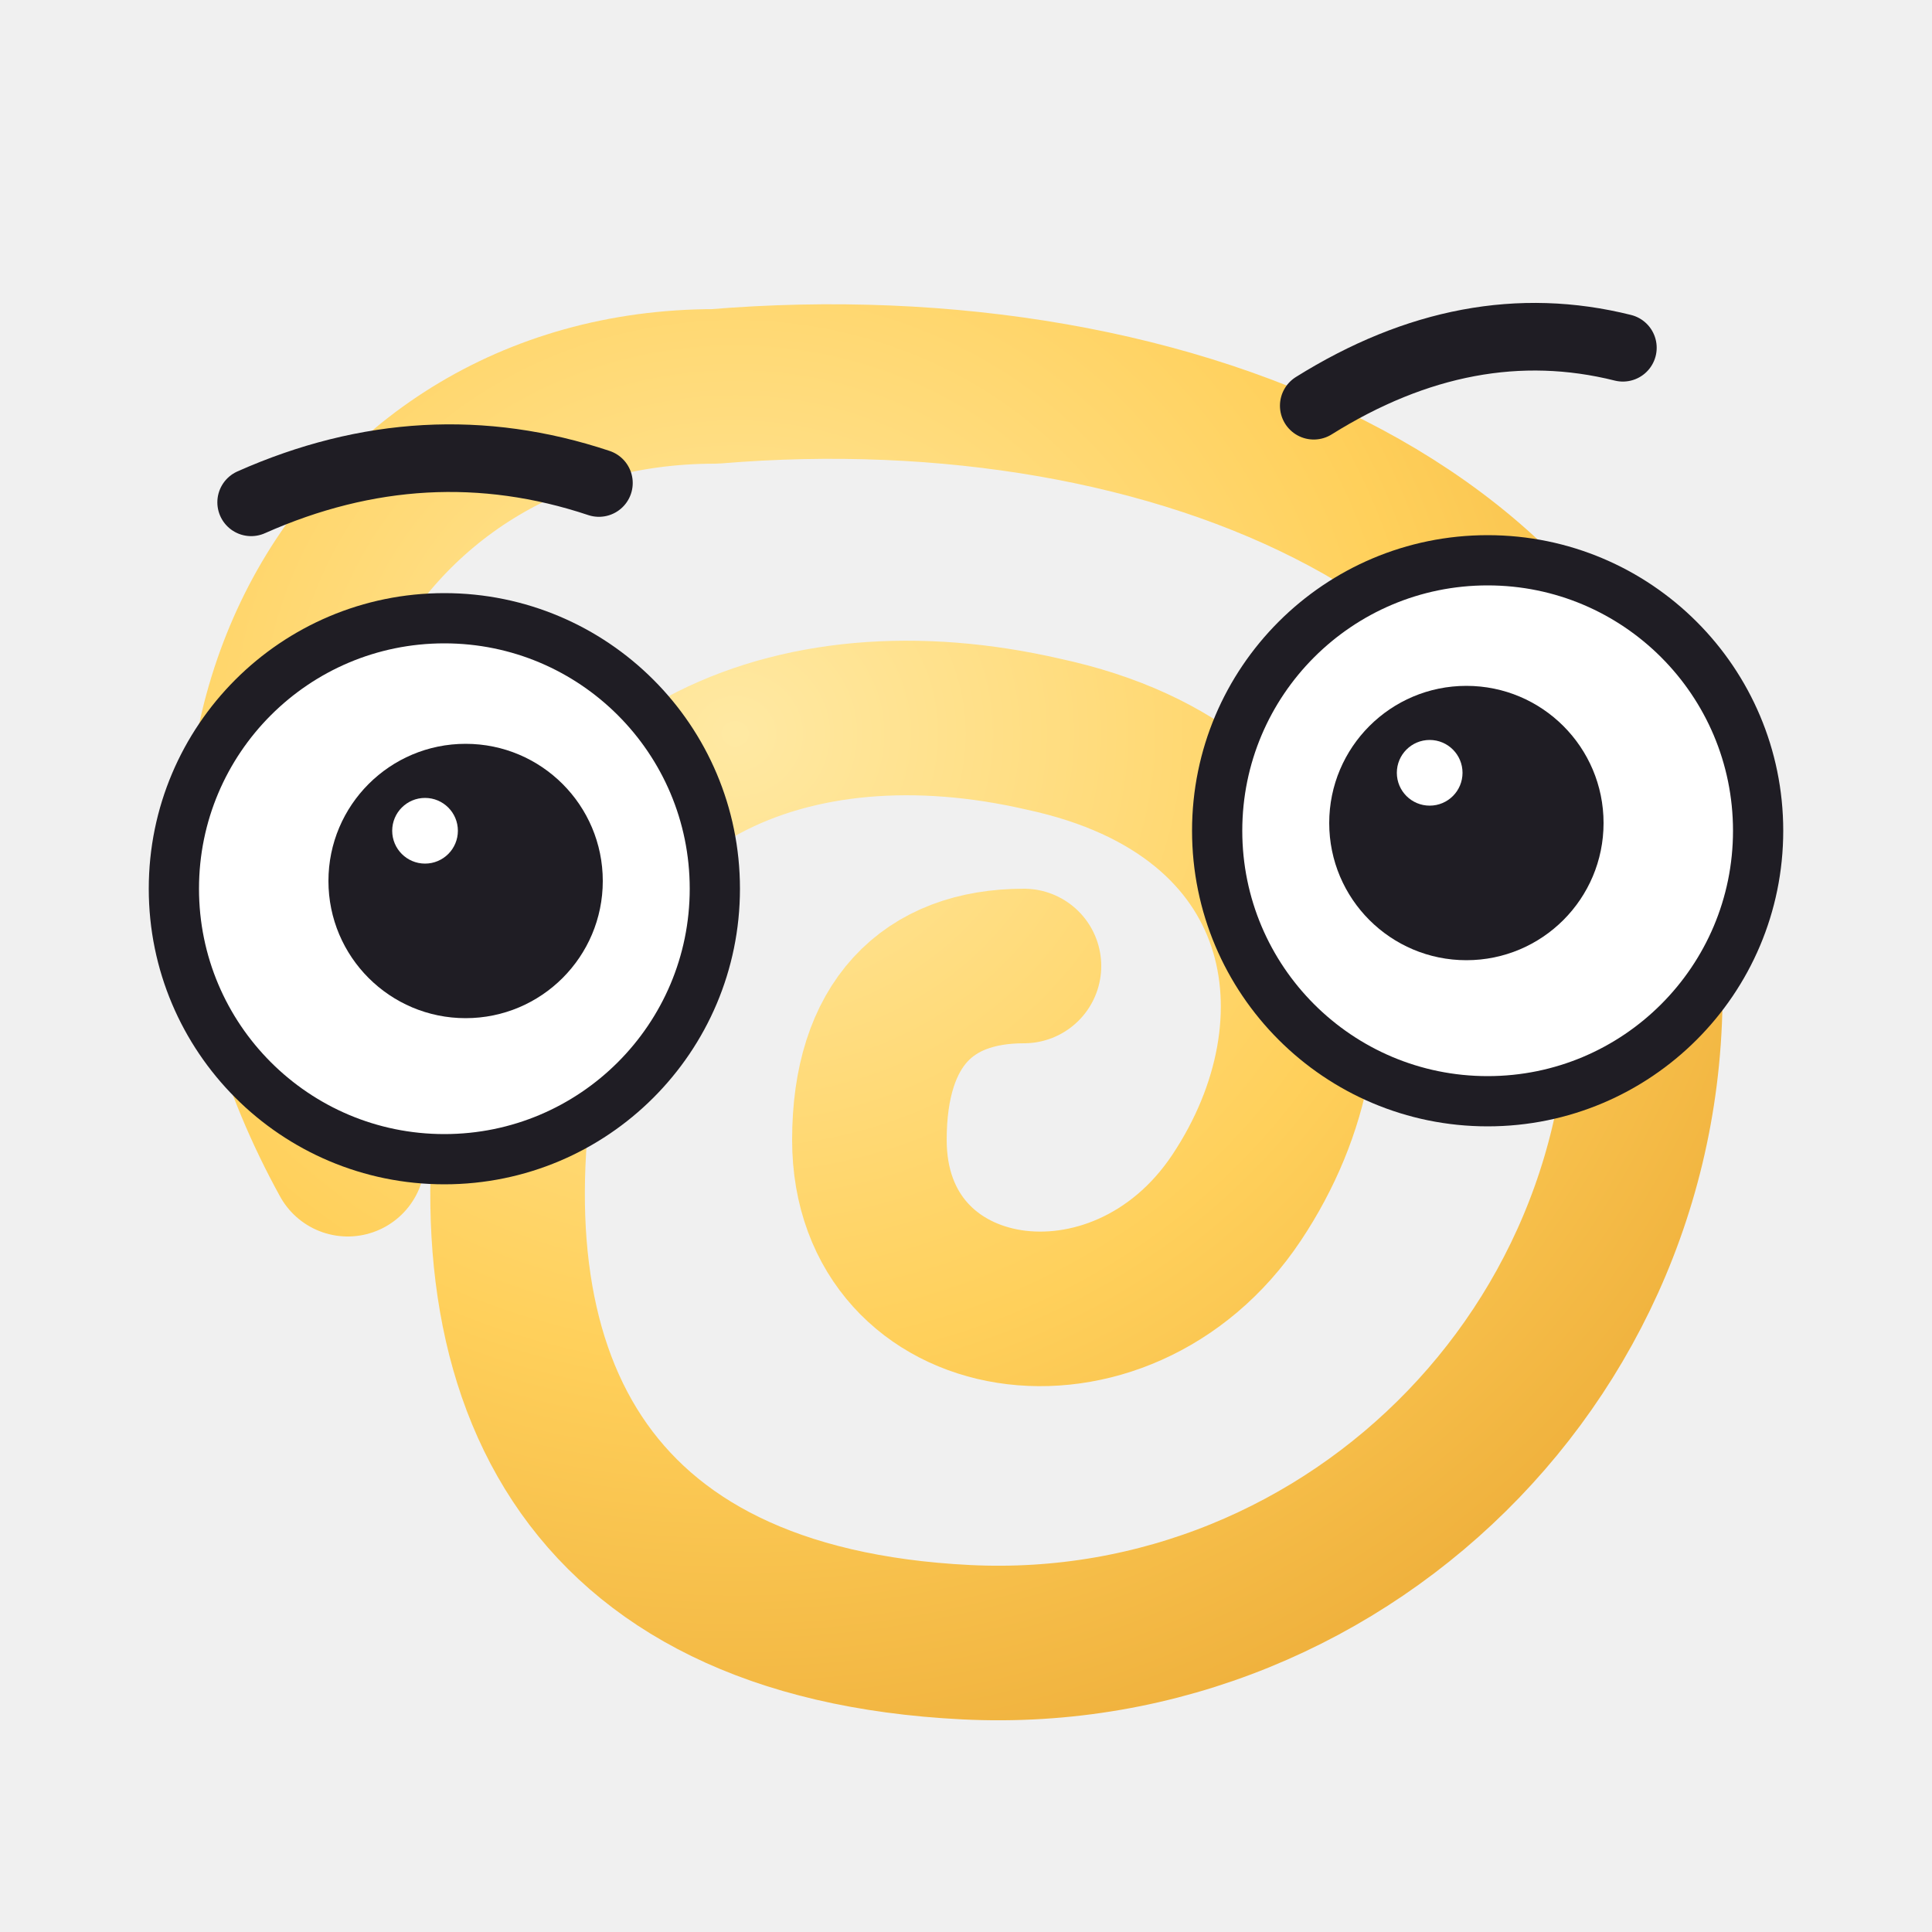
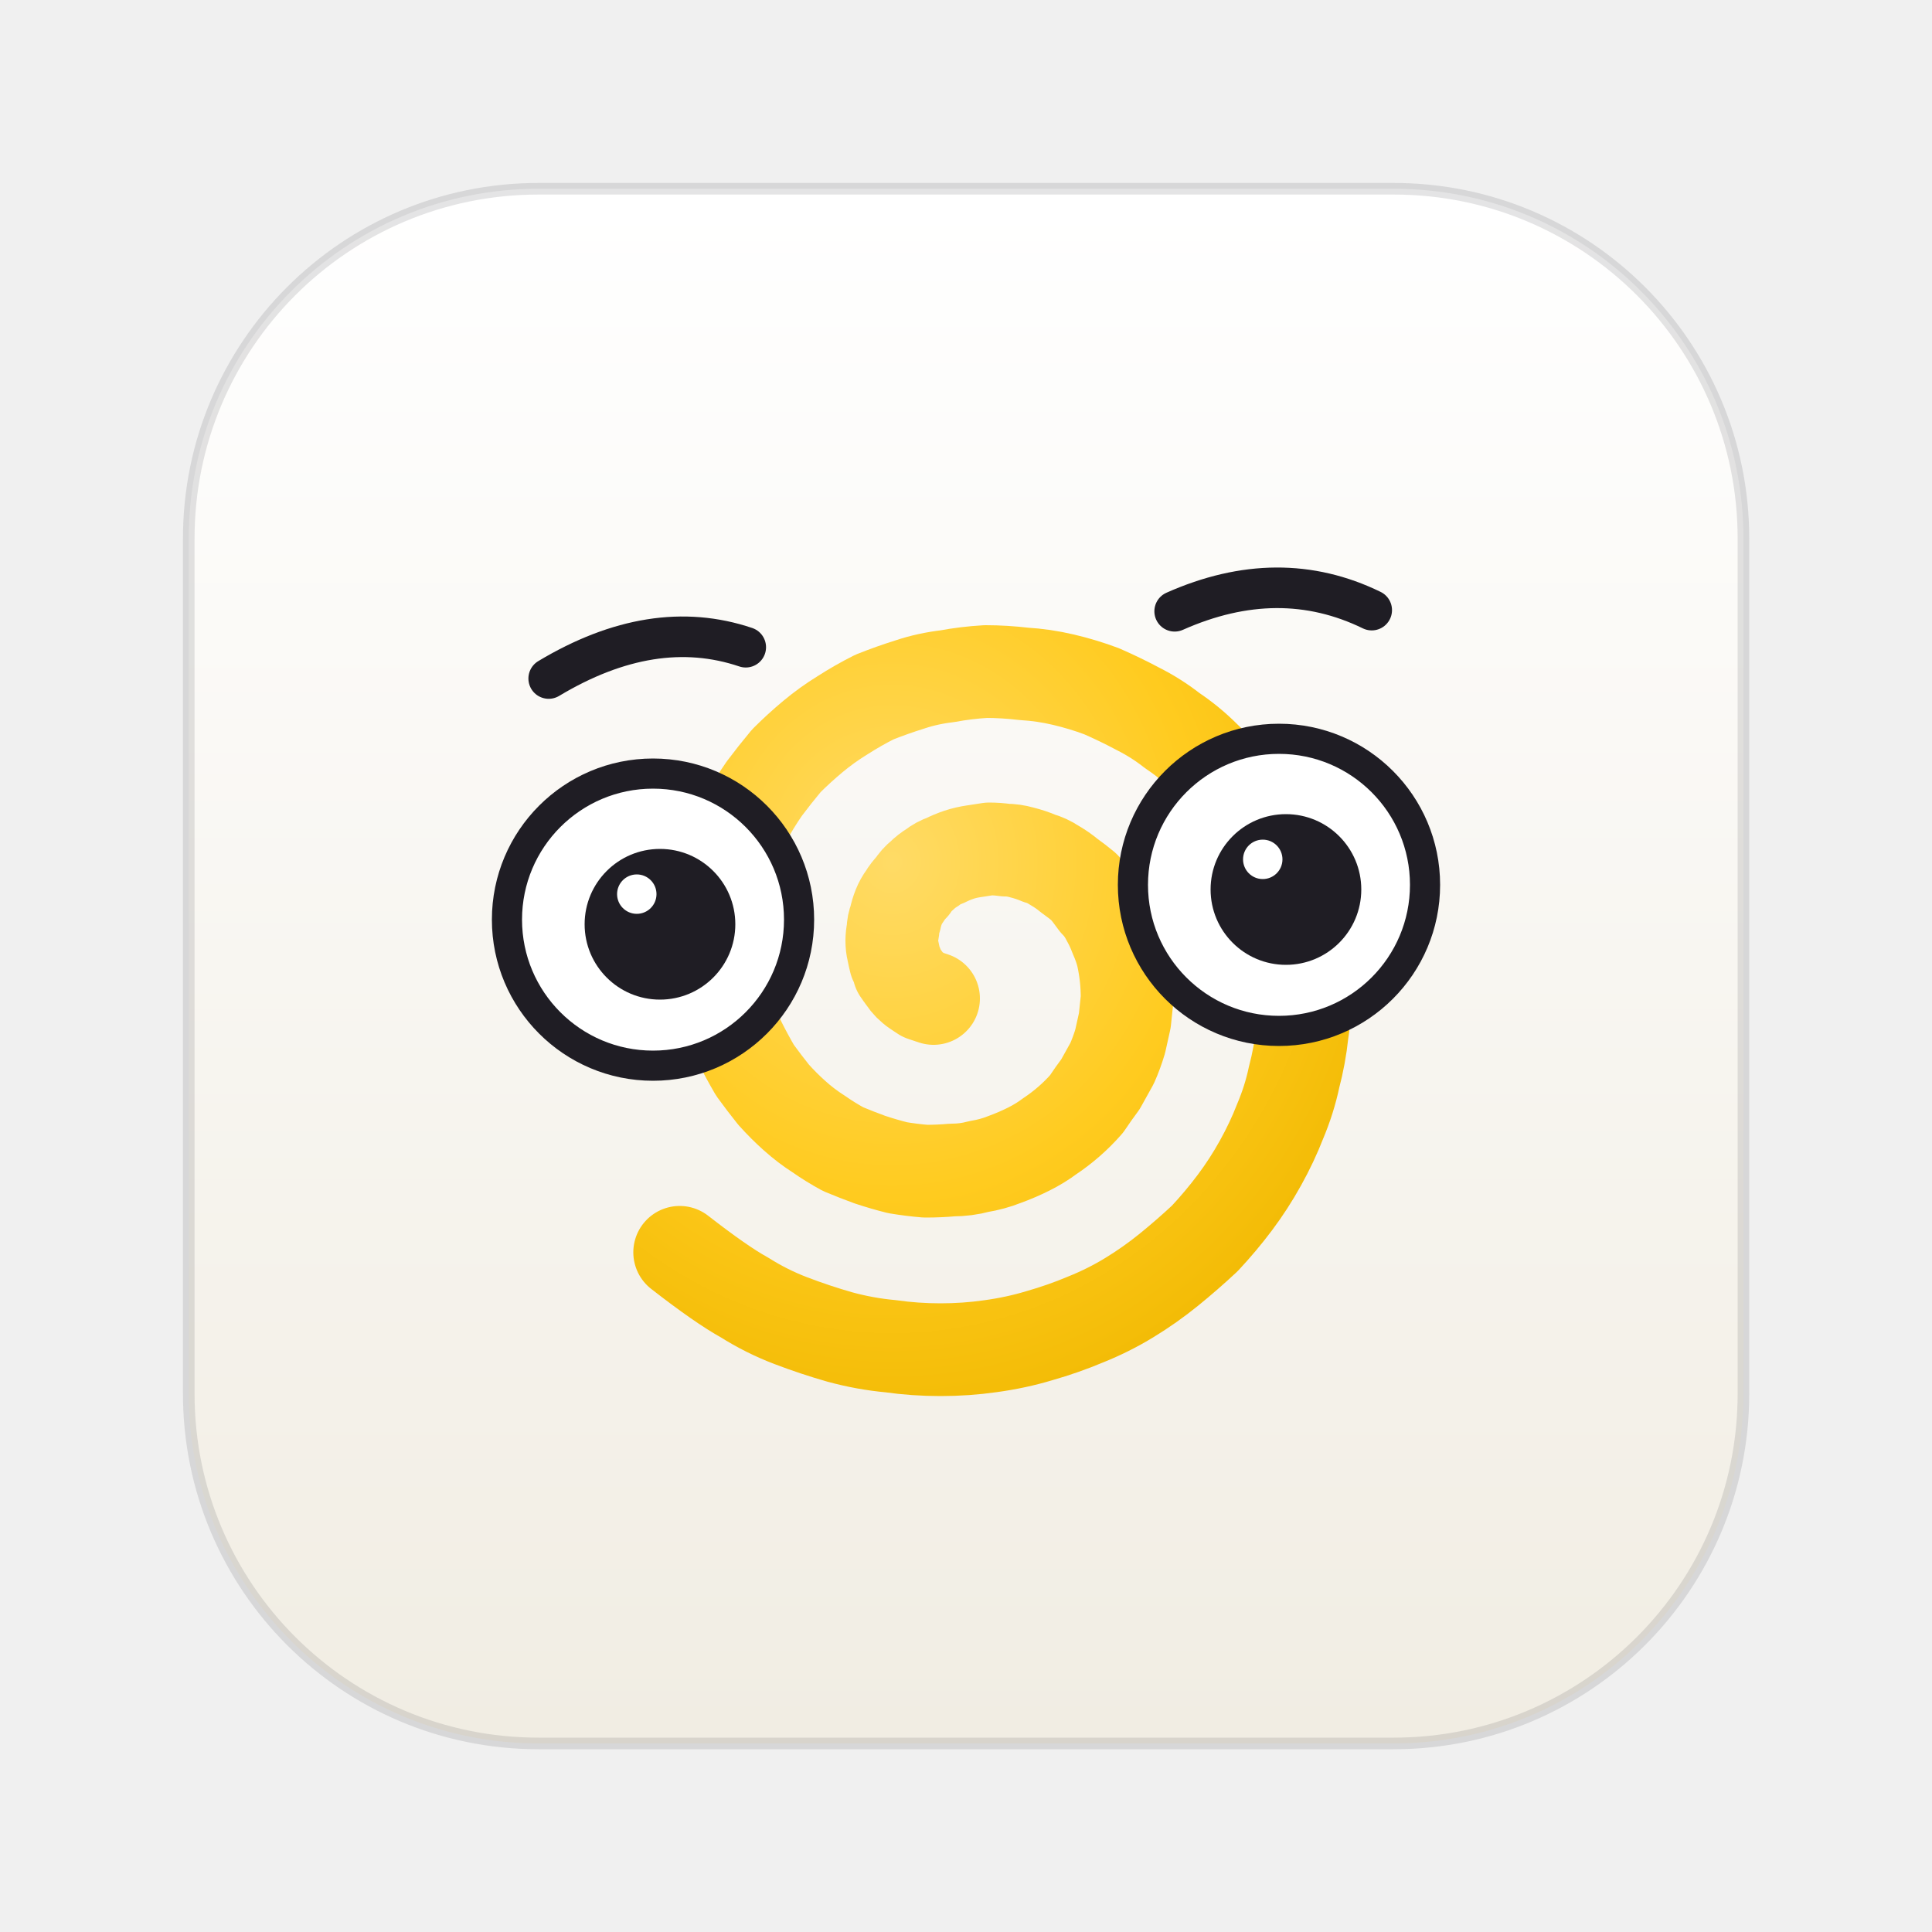
- <svg xmlns="http://www.w3.org/2000/svg" viewBox="0 0 100 100" class="od-face" role="img" aria-label="OpenDoc">
+ <svg xmlns="http://www.w3.org/2000/svg" viewBox="0 0 100 100" role="img" aria-label="OpenDoc">
  <defs>
-     <radialGradient id="od-clippy-1" cx="0.34" cy="0.28" r="0.9">
-       <stop offset="0" stop-color="#ffe9a3" />
-       <stop offset="0.55" stop-color="#ffd05b" />
-       <stop offset="1" stop-color="#edac38" />
-     </radialGradient>
+     <linearGradient id="od-tile" x1="0" y1="0" x2="0" y2="1">
+       <stop offset="0" stop-color="#ffffff" />
+       <stop offset="1" stop-color="#f1ede3" />
+     </linearGradient>
  </defs>
-   <g>
-     <path class="od-face-body" d="M18 60C7 40 18 20 37 20C61 18 84 28 85 48C87 69 70 86 50 85C30 84 24 71 27 54C29 40 41 35 54 38C68 41 70 53 64 62C58 71 45 69 45 59C45 53 48 50 53 50" fill="none" stroke="url(#od-clippy-1)" stroke-width="8" stroke-linecap="round" stroke-linejoin="round" />
-   </g>
-   <g class="od-face-look">
-     <circle cx="23" cy="46" r="14" fill="#fff" stroke="#1f1d24" stroke-width="2.6" />
-     <circle cx="24.1" cy="45.6" r="7.1" fill="#1f1d24" />
-     <circle cx="77" cy="43" r="14" fill="#fff" stroke="#1f1d24" stroke-width="2.6" />
-     <circle cx="75.9" cy="42.6" r="7.1" fill="#1f1d24" />
-     <circle cx="22" cy="43" r="1.7" fill="#fff" />
-     <circle cx="74" cy="40" r="1.7" fill="#fff" />
-     <path d="M13 26Q22 22 31 25" fill="none" stroke="#1f1d24" stroke-width="3.5" stroke-linecap="round" stroke-linejoin="round" />
-     <path d="M68 21Q76 16 84 18" fill="none" stroke="#1f1d24" stroke-width="3.5" stroke-linecap="round" stroke-linejoin="round" />
+   <rect x="9.77" y="9.77" width="80.47" height="80.47" rx="18.1" fill="url(#od-tile)" stroke="#1f1d24" stroke-opacity="0.12" stroke-width="0.6" />
+   <g transform="translate(50 50) scale(0.6) translate(-50 -50)">
+     <defs>
+       <radialGradient id="od-face-1" cx="0.34" cy="0.28" r="0.9">
+         <stop offset="0" stop-color="hsl(46 100% 70%)" />
+         <stop offset="0.55" stop-color="hsl(46 100% 56%)" />
+         <stop offset="1" stop-color="hsl(46 100% 47%)" />
+       </radialGradient>
+     </defs>
+     <g>
+       <path class="od-face-body" d="M25.3 74.7Q28.9 77.5 30.9 78.6Q32.8 79.8 34.9 80.6Q37 81.4 39.1 82Q41.3 82.6 43.5 82.8Q45.6 83.1 47.8 83.1Q50 83.1 52.1 82.8Q54.3 82.5 56.3 81.9Q58.4 81.3 60.3 80.5Q62.3 79.7 64.1 78.6Q65.9 77.5 67.5 76.2Q69.1 74.9 70.6 73.5Q72 72 73.2 70.4Q74.4 68.8 75.4 67Q76.4 65.2 77.1 63.4Q77.9 61.5 78.3 59.6Q78.8 57.7 79 55.8Q79.3 53.9 79.2 51.9Q79.2 50 78.9 48.1Q78.6 46.2 78.1 44.4Q77.6 42.6 76.8 40.9Q76.1 39.2 75.1 37.6Q74.2 36.1 73 34.6Q71.9 33.2 70.6 32Q69.3 30.7 67.8 29.7Q66.4 28.6 64.8 27.8Q63.3 27 61.7 26.3Q60.1 25.7 58.4 25.3Q56.7 24.9 55 24.8Q53.3 24.6 51.7 24.6Q50 24.7 48.4 25Q46.7 25.2 45.2 25.7Q43.6 26.2 42.1 26.8Q40.7 27.5 39.3 28.4Q38 29.2 36.8 30.2Q35.6 31.2 34.5 32.3Q33.5 33.5 32.6 34.7Q31.7 36 31 37.3Q30.3 38.6 29.8 40Q29.3 41.4 29 42.9Q28.7 44.3 28.5 45.7Q28.4 47.2 28.5 48.6Q28.6 50 28.8 51.4Q29.1 52.8 29.5 54.1Q29.9 55.4 30.5 56.6Q31.1 57.8 31.8 59Q32.6 60.1 33.4 61.1Q34.3 62.1 35.2 62.9Q36.2 63.8 37.3 64.5Q38.3 65.2 39.4 65.8Q40.6 66.3 41.7 66.7Q42.9 67.1 44.1 67.4Q45.3 67.6 46.5 67.7Q47.7 67.7 48.8 67.6Q50 67.6 51.1 67.3Q52.3 67.1 53.3 66.7Q54.4 66.3 55.4 65.8Q56.4 65.3 57.2 64.7Q58.1 64.1 58.9 63.4Q59.7 62.7 60.4 61.9Q61 61 61.6 60.2Q62.1 59.3 62.6 58.4Q63 57.5 63.3 56.5Q63.5 55.6 63.7 54.7Q63.8 53.7 63.9 52.8Q63.9 51.8 63.8 50.9Q63.7 50 63.5 49.1Q63.3 48.3 62.9 47.4Q62.6 46.6 62.2 45.9Q61.8 45.1 61.2 44.5Q60.7 43.8 60.2 43.2Q59.6 42.7 58.9 42.2Q58.3 41.7 57.6 41.3Q57 40.9 56.3 40.7Q55.6 40.4 54.8 40.2Q54.1 40 53.4 40Q52.7 39.9 52 39.9Q51.3 40 50.7 40.1Q50 40.2 49.4 40.4Q48.8 40.6 48.2 40.9Q47.6 41.1 47.1 41.5Q46.6 41.8 46.2 42.2Q45.7 42.6 45.4 43.1Q45 43.5 44.7 44Q44.4 44.4 44.2 44.9Q44 45.4 43.9 45.9Q43.7 46.4 43.7 46.9Q43.6 47.4 43.6 47.8Q43.6 48.3 43.7 48.7Q43.8 49.2 43.9 49.6Q44.1 50 44.2 50.4Q44.4 50.7 44.7 51.1Q44.9 51.4 45.1 51.6Q45.4 51.9 45.7 52.1Q46 52.3 46.3 52.5Q46.6 52.6 46.9 52.7L47.2 52.8" fill="none" stroke="url(#od-face-1)" stroke-width="8" stroke-linecap="round" stroke-linejoin="round" />
+     </g>
+     <g class="od-face-look">
+       <circle cx="23" cy="46" r="12.6" fill="#fff" stroke="#1f1d24" stroke-width="2.6" />
+       <circle cx="23.6" cy="46.4" r="6.5" fill="#1f1d24" />
+       <circle cx="21.6" cy="43.8" r="1.7" fill="#fff" />
+       <path d="M14 25.2Q23 19.8 31 22.5" fill="none" stroke="#1f1d24" stroke-width="3.5" stroke-linecap="round" stroke-linejoin="round" />
+       <circle cx="77" cy="43" r="12.6" fill="#fff" stroke="#1f1d24" stroke-width="2.6" />
+       <circle cx="77.6" cy="43.4" r="6.5" fill="#1f1d24" />
+       <circle cx="75.6" cy="40.8" r="1.7" fill="#fff" />
+       <path d="M68 19.4Q77 15.4 85 19.3" fill="none" stroke="#1f1d24" stroke-width="3.5" stroke-linecap="round" stroke-linejoin="round" />
+     </g>
  </g>
</svg>
